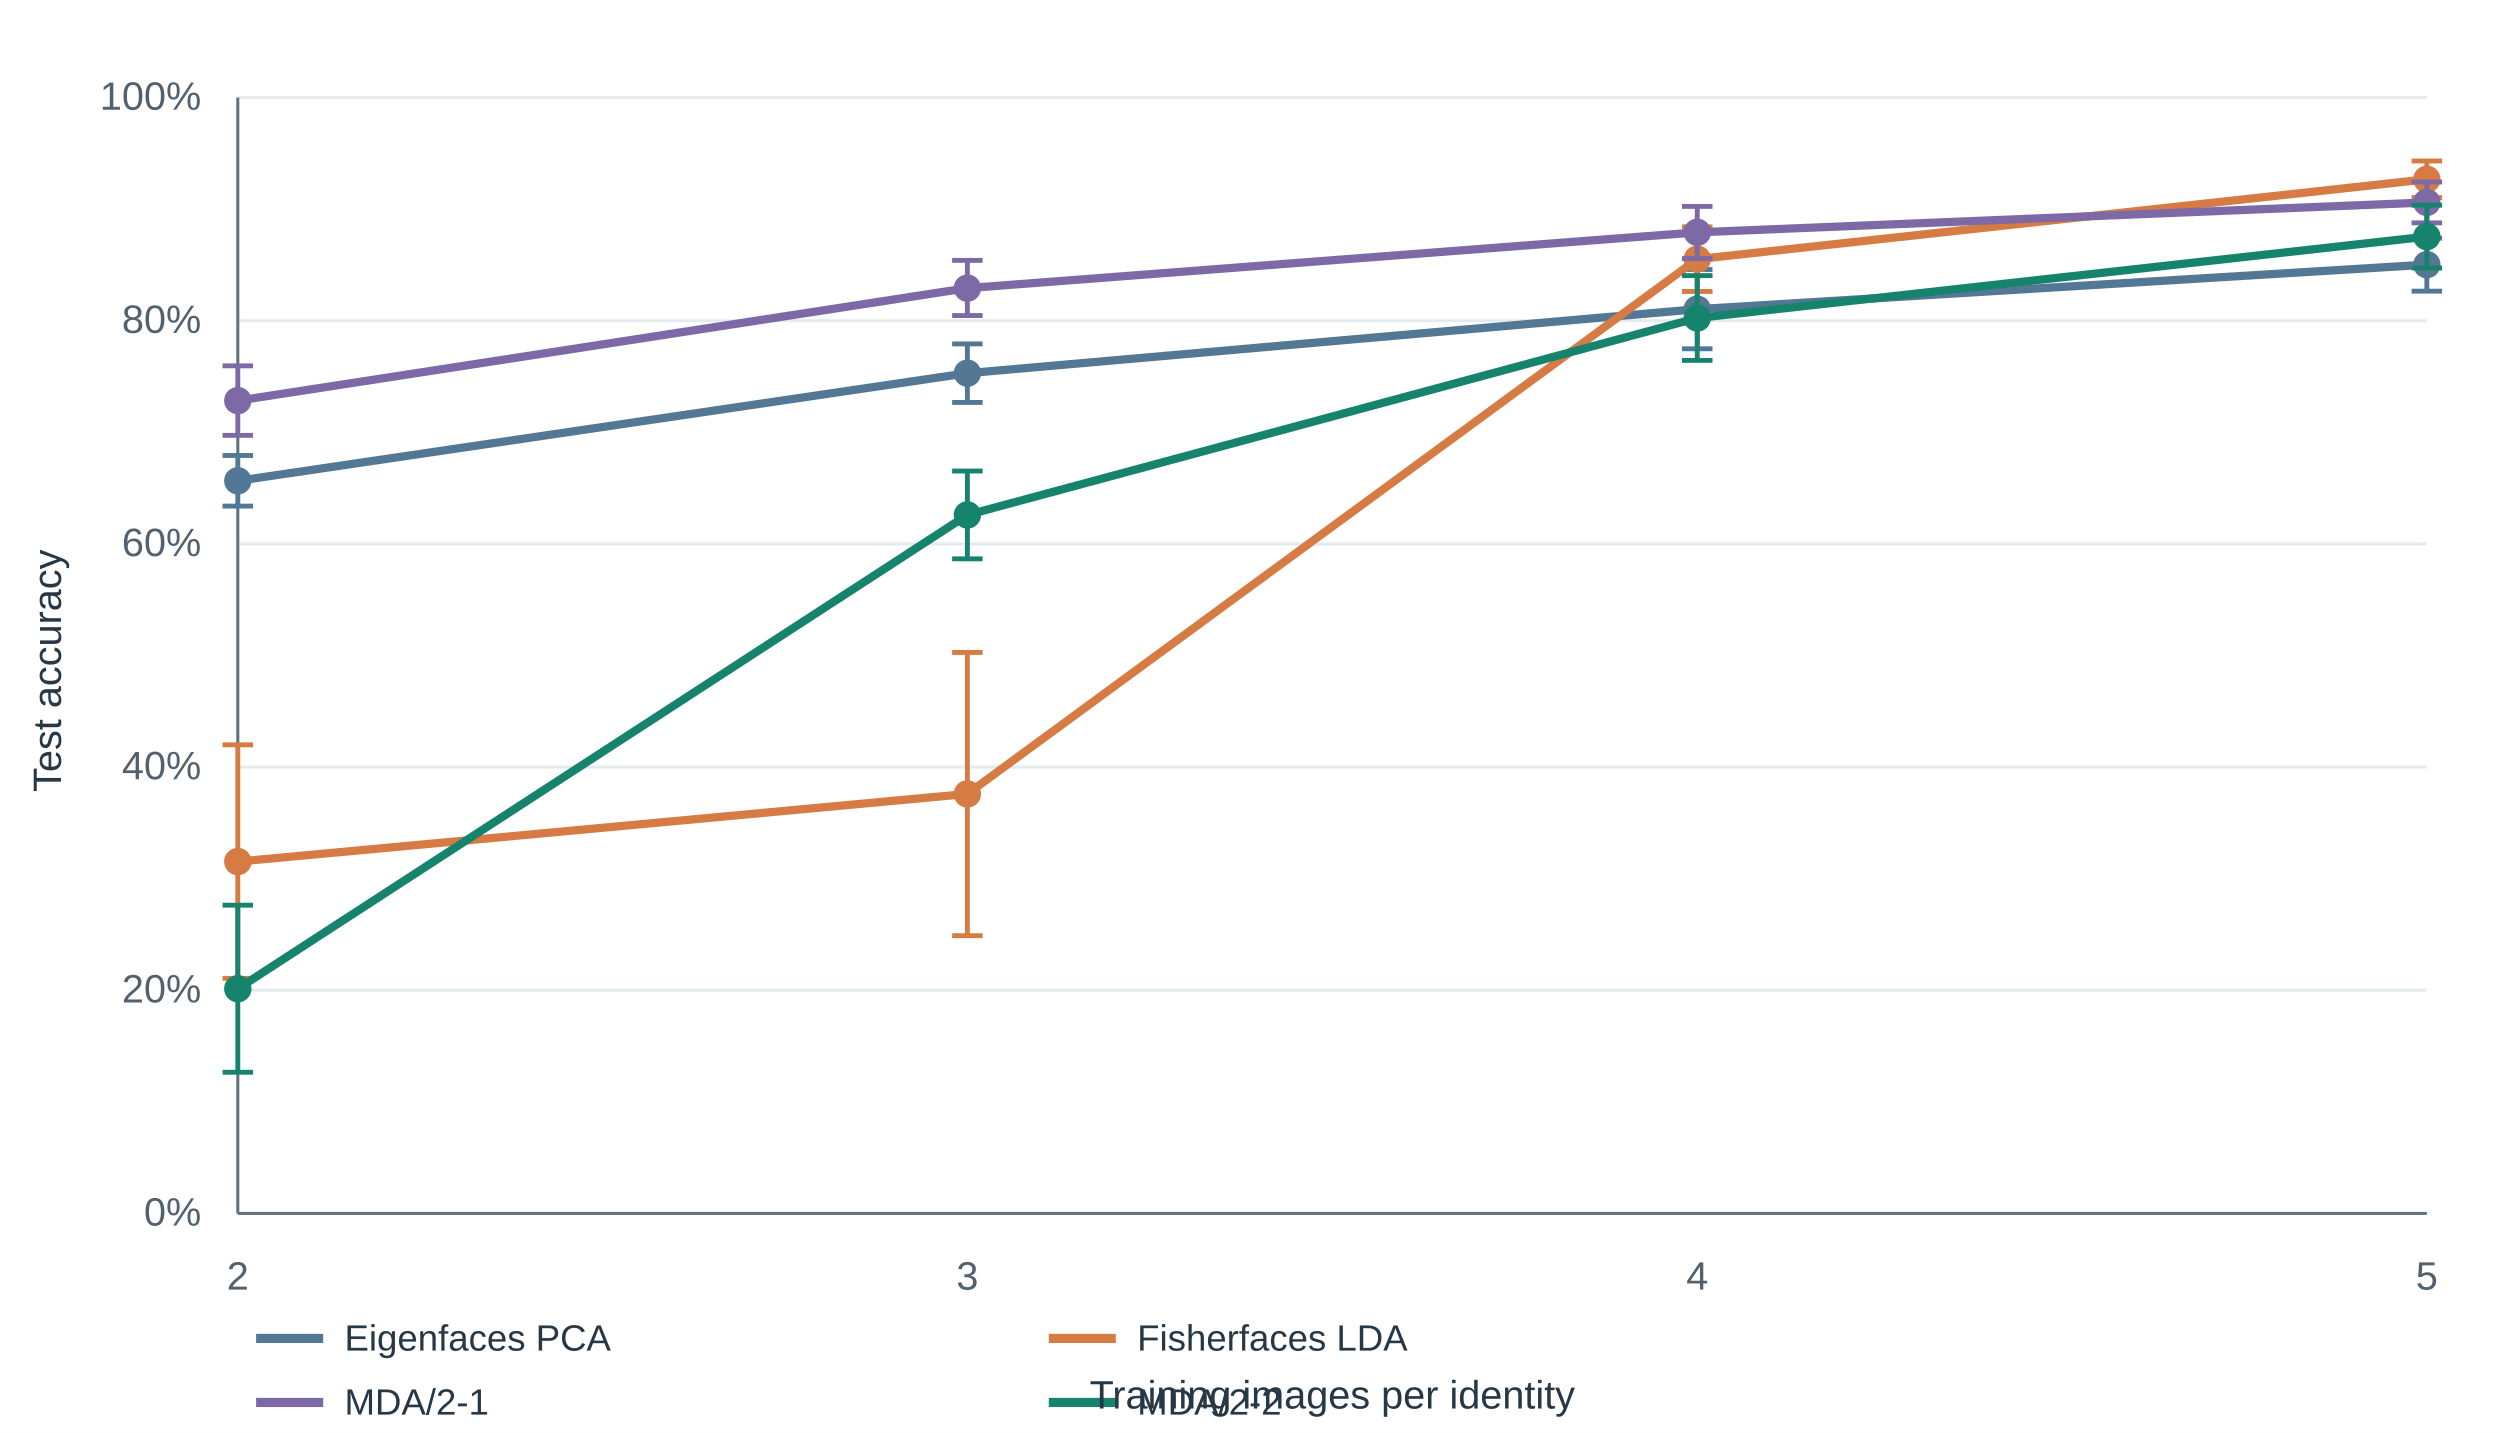
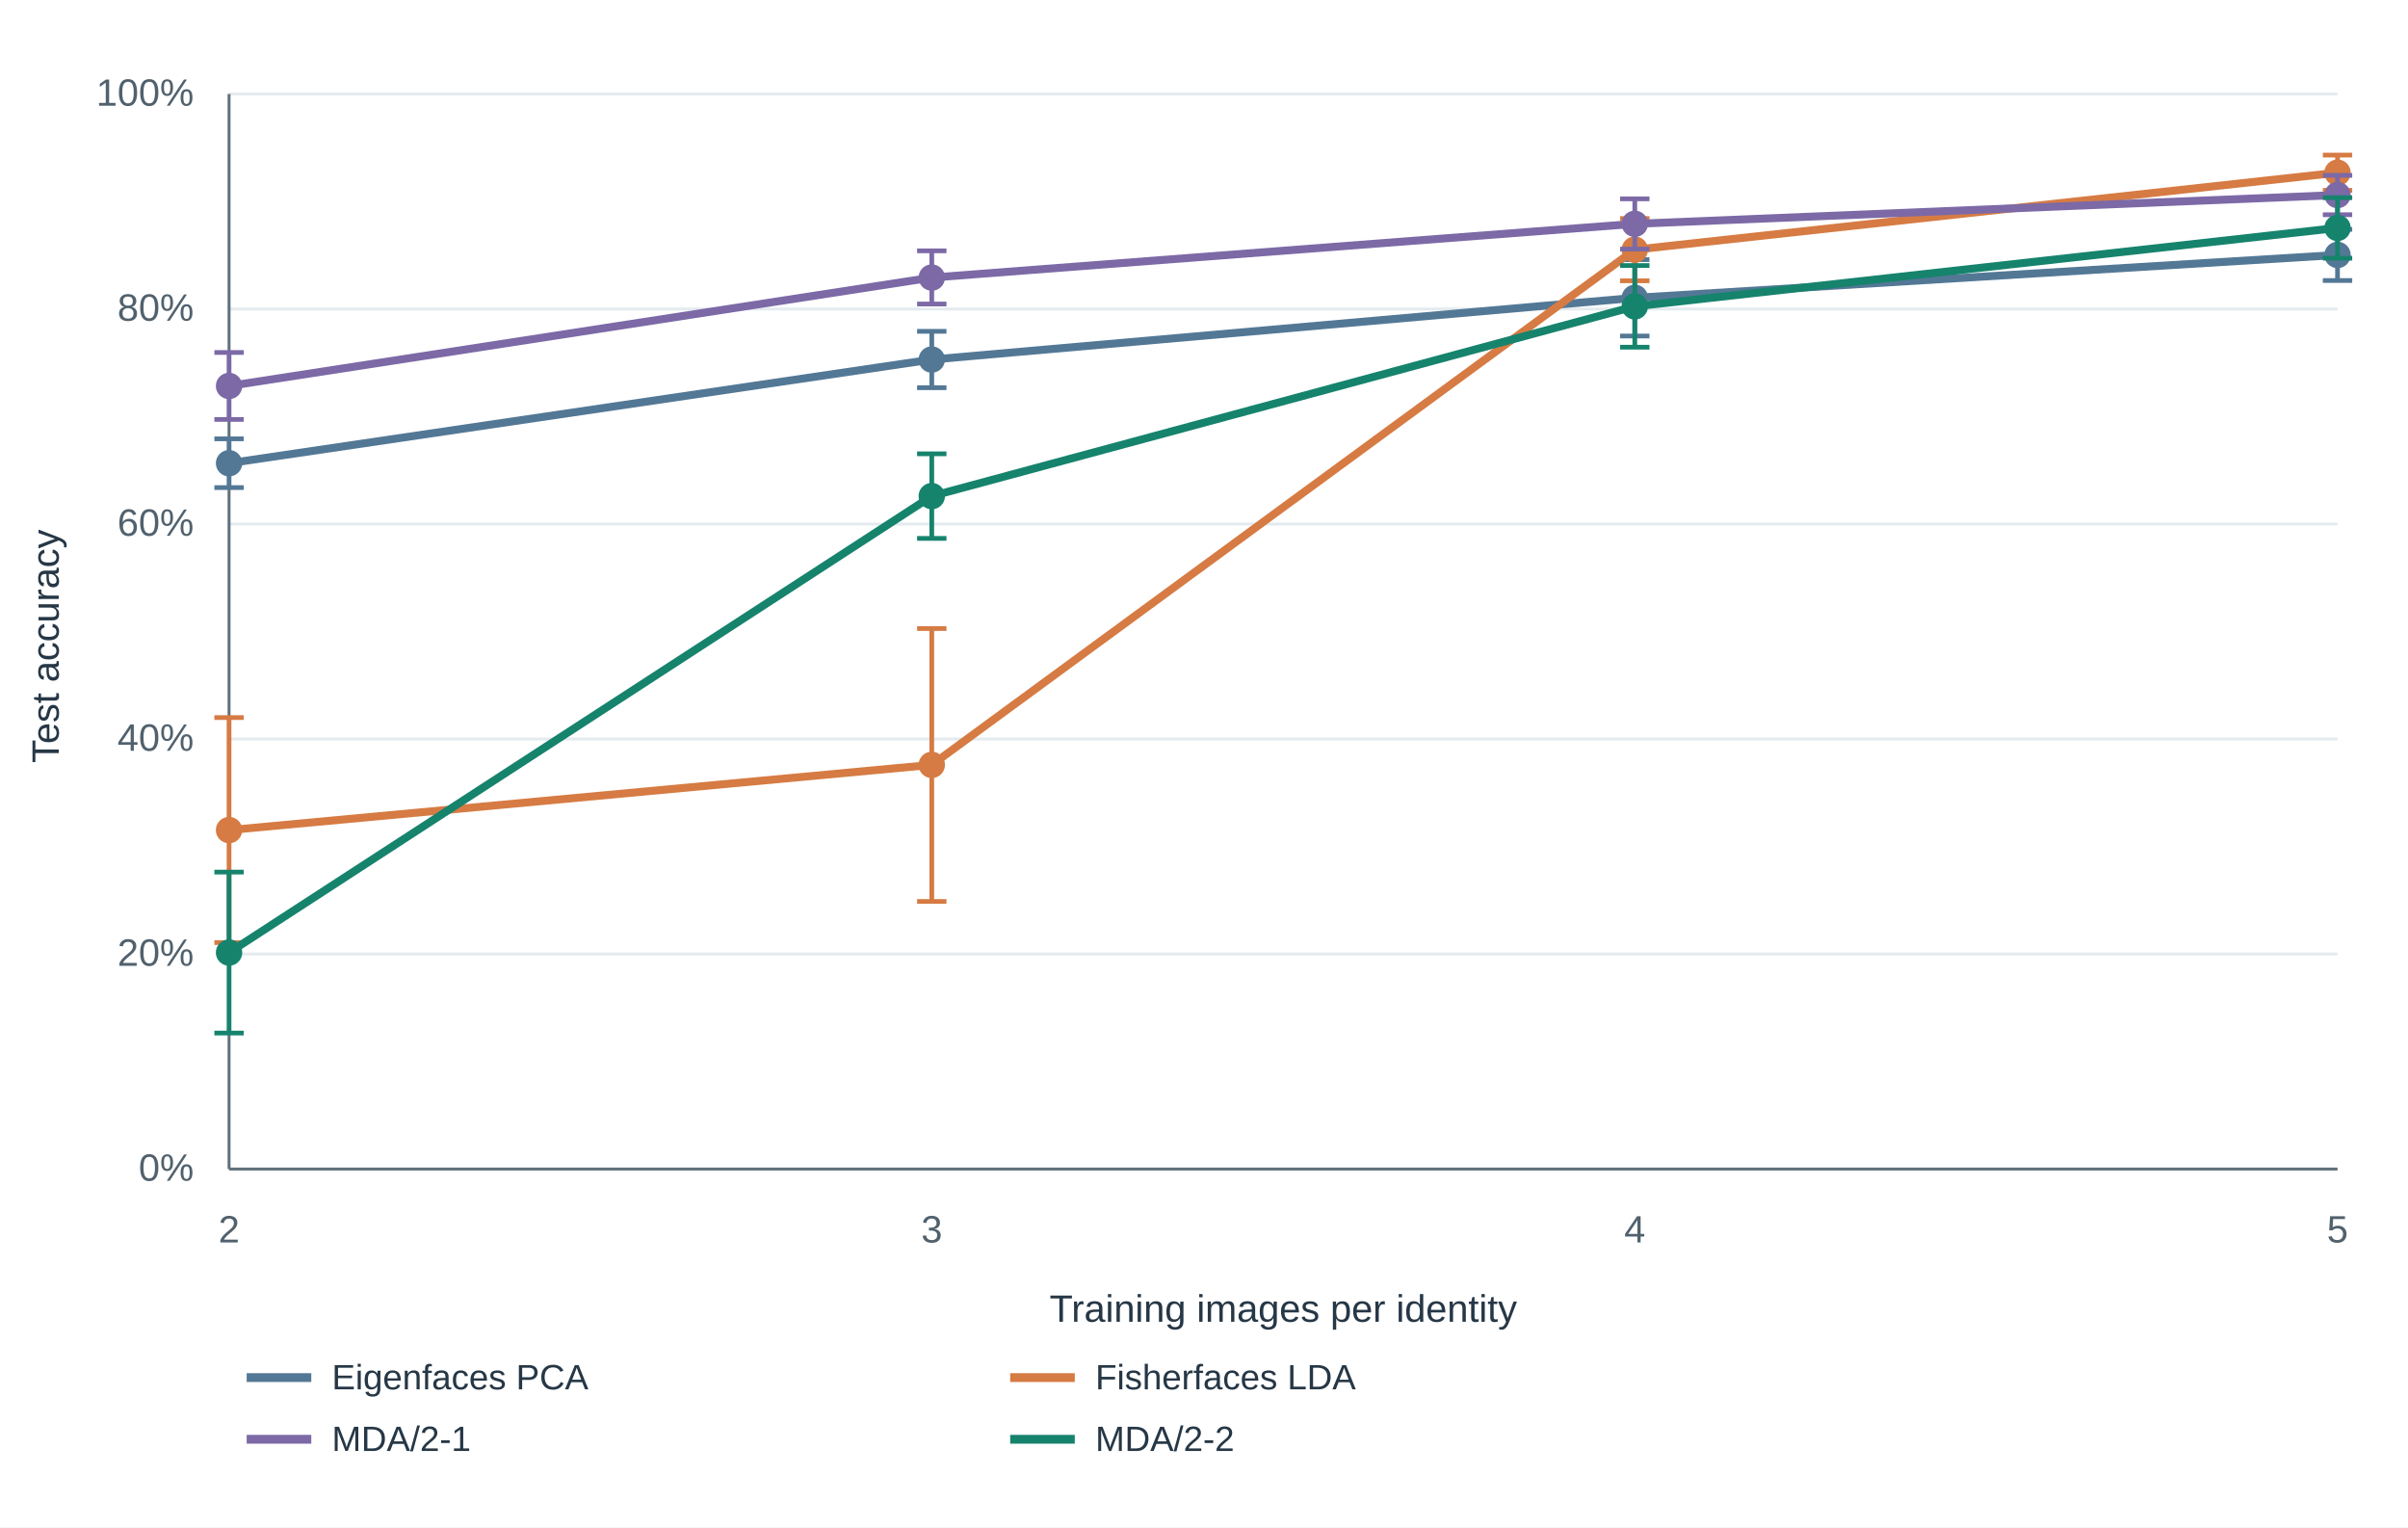
- <svg xmlns="http://www.w3.org/2000/svg" viewBox="0 0 820 470" role="img" aria-labelledby="title desc">
+ <svg xmlns="http://www.w3.org/2000/svg" viewBox="0 0 820 520" role="img" aria-labelledby="title desc">
  <rect width="100%" height="100%" fill="#ffffff" />
  <line x1="78" y1="398.0" x2="796" y2="398.0" stroke="#e4ebef" />
  <text x="66" y="402.0" text-anchor="end" font-family="Arial" font-size="13" fill="#51616d">0%</text>
  <line x1="78" y1="324.8" x2="796" y2="324.8" stroke="#e4ebef" />
  <text x="66" y="328.8" text-anchor="end" font-family="Arial" font-size="13" fill="#51616d">20%</text>
  <line x1="78" y1="251.6" x2="796" y2="251.6" stroke="#e4ebef" />
  <text x="66" y="255.6" text-anchor="end" font-family="Arial" font-size="13" fill="#51616d">40%</text>
  <line x1="78" y1="178.4" x2="796" y2="178.4" stroke="#e4ebef" />
  <text x="66" y="182.4" text-anchor="end" font-family="Arial" font-size="13" fill="#51616d">60%</text>
  <line x1="78" y1="105.2" x2="796" y2="105.2" stroke="#e4ebef" />
  <text x="66" y="109.2" text-anchor="end" font-family="Arial" font-size="13" fill="#51616d">80%</text>
  <line x1="78" y1="32.0" x2="796" y2="32.0" stroke="#e4ebef" />
  <text x="66" y="36.0" text-anchor="end" font-family="Arial" font-size="13" fill="#51616d">100%</text>
  <line x1="78" y1="398" x2="796" y2="398" stroke="#61717d" />
  <line x1="78" y1="32" x2="78" y2="398" stroke="#61717d" />
  <text x="78.0" y="423" text-anchor="middle" font-family="Arial" font-size="13" fill="#51616d">2</text>
  <text x="317.3" y="423" text-anchor="middle" font-family="Arial" font-size="13" fill="#51616d">3</text>
  <text x="556.7" y="423" text-anchor="middle" font-family="Arial" font-size="13" fill="#51616d">4</text>
  <text x="796.0" y="423" text-anchor="middle" font-family="Arial" font-size="13" fill="#51616d">5</text>
  <line x1="78.0" y1="149.4" x2="78.0" y2="166.0" stroke="#537895" stroke-width="1.6" />
  <line x1="73.0" y1="149.4" x2="83.0" y2="149.4" stroke="#537895" stroke-width="1.6" />
  <line x1="73.0" y1="166.0" x2="83.0" y2="166.0" stroke="#537895" stroke-width="1.6" />
  <circle cx="78.0" cy="157.7" r="4.5" fill="#537895" />
  <line x1="317.3" y1="112.8" x2="317.3" y2="132.0" stroke="#537895" stroke-width="1.6" />
  <line x1="312.3" y1="112.8" x2="322.3" y2="112.8" stroke="#537895" stroke-width="1.6" />
  <line x1="312.3" y1="132.0" x2="322.3" y2="132.0" stroke="#537895" stroke-width="1.6" />
  <circle cx="317.3" cy="122.4" r="4.5" fill="#537895" />
  <line x1="556.7" y1="88.4" x2="556.7" y2="114.4" stroke="#537895" stroke-width="1.6" />
  <line x1="551.7" y1="88.4" x2="561.7" y2="88.4" stroke="#537895" stroke-width="1.6" />
  <line x1="551.7" y1="114.4" x2="561.7" y2="114.4" stroke="#537895" stroke-width="1.6" />
  <circle cx="556.7" cy="101.4" r="4.5" fill="#537895" />
  <line x1="796.0" y1="78.1" x2="796.0" y2="95.5" stroke="#537895" stroke-width="1.6" />
  <line x1="791.0" y1="78.1" x2="801.0" y2="78.1" stroke="#537895" stroke-width="1.6" />
  <line x1="791.0" y1="95.5" x2="801.0" y2="95.5" stroke="#537895" stroke-width="1.6" />
  <circle cx="796.0" cy="86.8" r="4.5" fill="#537895" />
  <polyline points="78.0,157.7 317.3,122.4 556.7,101.4 796.0,86.8" fill="none" stroke="#537895" stroke-width="2.7" stroke-linejoin="round" stroke-linecap="round" />
  <line x1="78.0" y1="244.3" x2="78.0" y2="320.9" stroke="#D67B43" stroke-width="1.6" />
  <line x1="73.0" y1="244.3" x2="83.0" y2="244.3" stroke="#D67B43" stroke-width="1.6" />
  <line x1="73.0" y1="320.9" x2="83.0" y2="320.9" stroke="#D67B43" stroke-width="1.6" />
  <circle cx="78.0" cy="282.6" r="4.5" fill="#D67B43" />
  <line x1="317.3" y1="214.0" x2="317.3" y2="306.9" stroke="#D67B43" stroke-width="1.6" />
  <line x1="312.3" y1="214.0" x2="322.3" y2="214.0" stroke="#D67B43" stroke-width="1.6" />
  <line x1="312.3" y1="306.9" x2="322.3" y2="306.9" stroke="#D67B43" stroke-width="1.6" />
  <circle cx="317.3" cy="260.4" r="4.5" fill="#D67B43" />
  <line x1="556.7" y1="74.4" x2="556.7" y2="95.6" stroke="#D67B43" stroke-width="1.6" />
  <line x1="551.7" y1="74.4" x2="561.7" y2="74.4" stroke="#D67B43" stroke-width="1.6" />
  <line x1="551.7" y1="95.6" x2="561.7" y2="95.6" stroke="#D67B43" stroke-width="1.6" />
  <circle cx="556.7" cy="85.0" r="4.5" fill="#D67B43" />
  <line x1="796.0" y1="52.8" x2="796.0" y2="64.8" stroke="#D67B43" stroke-width="1.6" />
  <line x1="791.0" y1="52.8" x2="801.0" y2="52.8" stroke="#D67B43" stroke-width="1.6" />
  <line x1="791.0" y1="64.8" x2="801.0" y2="64.8" stroke="#D67B43" stroke-width="1.6" />
  <circle cx="796.0" cy="58.8" r="4.5" fill="#D67B43" />
  <polyline points="78.0,282.6 317.3,260.4 556.7,85.0 796.0,58.8" fill="none" stroke="#D67B43" stroke-width="2.7" stroke-linejoin="round" stroke-linecap="round" />
  <line x1="78.0" y1="120.0" x2="78.0" y2="142.8" stroke="#7C69A6" stroke-width="1.6" />
  <line x1="73.0" y1="120.0" x2="83.0" y2="120.0" stroke="#7C69A6" stroke-width="1.6" />
  <line x1="73.0" y1="142.8" x2="83.0" y2="142.8" stroke="#7C69A6" stroke-width="1.6" />
  <circle cx="78.0" cy="131.4" r="4.5" fill="#7C69A6" />
  <line x1="317.3" y1="85.4" x2="317.3" y2="103.5" stroke="#7C69A6" stroke-width="1.6" />
  <line x1="312.3" y1="85.4" x2="322.3" y2="85.4" stroke="#7C69A6" stroke-width="1.6" />
  <line x1="312.3" y1="103.5" x2="322.3" y2="103.5" stroke="#7C69A6" stroke-width="1.6" />
  <circle cx="317.3" cy="94.5" r="4.5" fill="#7C69A6" />
  <line x1="556.7" y1="67.7" x2="556.7" y2="84.8" stroke="#7C69A6" stroke-width="1.6" />
  <line x1="551.7" y1="67.7" x2="561.7" y2="67.7" stroke="#7C69A6" stroke-width="1.6" />
  <line x1="551.7" y1="84.8" x2="561.7" y2="84.8" stroke="#7C69A6" stroke-width="1.6" />
  <circle cx="556.7" cy="76.2" r="4.5" fill="#7C69A6" />
  <line x1="796.0" y1="59.7" x2="796.0" y2="73.1" stroke="#7C69A6" stroke-width="1.6" />
  <line x1="791.0" y1="59.7" x2="801.0" y2="59.7" stroke="#7C69A6" stroke-width="1.6" />
  <line x1="791.0" y1="73.1" x2="801.0" y2="73.1" stroke="#7C69A6" stroke-width="1.6" />
  <circle cx="796.0" cy="66.4" r="4.5" fill="#7C69A6" />
  <polyline points="78.0,131.4 317.3,94.5 556.7,76.2 796.0,66.4" fill="none" stroke="#7C69A6" stroke-width="2.7" stroke-linejoin="round" stroke-linecap="round" />
  <line x1="78.0" y1="296.9" x2="78.0" y2="351.7" stroke="#16836D" stroke-width="1.6" />
  <line x1="73.0" y1="296.9" x2="83.0" y2="296.9" stroke="#16836D" stroke-width="1.6" />
  <line x1="73.0" y1="351.7" x2="83.0" y2="351.7" stroke="#16836D" stroke-width="1.6" />
  <circle cx="78.0" cy="324.3" r="4.5" fill="#16836D" />
  <line x1="317.3" y1="154.5" x2="317.3" y2="183.3" stroke="#16836D" stroke-width="1.6" />
  <line x1="312.3" y1="154.5" x2="322.3" y2="154.5" stroke="#16836D" stroke-width="1.6" />
  <line x1="312.3" y1="183.3" x2="322.3" y2="183.3" stroke="#16836D" stroke-width="1.6" />
  <circle cx="317.3" cy="168.9" r="4.5" fill="#16836D" />
  <line x1="556.7" y1="90.4" x2="556.7" y2="118.2" stroke="#16836D" stroke-width="1.6" />
  <line x1="551.7" y1="90.4" x2="561.7" y2="90.4" stroke="#16836D" stroke-width="1.6" />
  <line x1="551.7" y1="118.2" x2="561.7" y2="118.2" stroke="#16836D" stroke-width="1.6" />
  <circle cx="556.7" cy="104.3" r="4.5" fill="#16836D" />
  <line x1="796.0" y1="67.3" x2="796.0" y2="87.9" stroke="#16836D" stroke-width="1.6" />
  <line x1="791.0" y1="67.3" x2="801.0" y2="67.3" stroke="#16836D" stroke-width="1.6" />
  <line x1="791.0" y1="87.9" x2="801.0" y2="87.9" stroke="#16836D" stroke-width="1.6" />
  <circle cx="796.0" cy="77.6" r="4.5" fill="#16836D" />
  <polyline points="78.0,324.3 317.3,168.9 556.7,104.3 796.0,77.6" fill="none" stroke="#16836D" stroke-width="2.7" stroke-linejoin="round" stroke-linecap="round" />
-   <line x1="84" y1="439" x2="106" y2="439" stroke="#537895" stroke-width="3" />
-   <text x="113" y="443" font-family="Arial" font-size="12" fill="#263746">Eigenfaces PCA</text>
-   <line x1="344" y1="439" x2="366" y2="439" stroke="#D67B43" stroke-width="3" />
-   <text x="373" y="443" font-family="Arial" font-size="12" fill="#263746">Fisherfaces LDA</text>
-   <line x1="84" y1="460" x2="106" y2="460" stroke="#7C69A6" stroke-width="3" />
-   <text x="113" y="464" font-family="Arial" font-size="12" fill="#263746">MDA/2-1</text>
-   <line x1="344" y1="460" x2="366" y2="460" stroke="#16836D" stroke-width="3" />
-   <text x="373" y="464" font-family="Arial" font-size="12" fill="#263746">MDA/2-2</text>
-   <text x="437.0" y="462" text-anchor="middle" font-family="Arial" font-size="13" fill="#263746">Training images per identity</text>
+   <line x1="84" y1="469" x2="106" y2="469" stroke="#537895" stroke-width="3" />
+   <text x="113" y="473" font-family="Arial" font-size="12" fill="#263746">Eigenfaces PCA</text>
+   <line x1="344" y1="469" x2="366" y2="469" stroke="#D67B43" stroke-width="3" />
+   <text x="373" y="473" font-family="Arial" font-size="12" fill="#263746">Fisherfaces LDA</text>
+   <line x1="84" y1="490" x2="106" y2="490" stroke="#7C69A6" stroke-width="3" />
+   <text x="113" y="494" font-family="Arial" font-size="12" fill="#263746">MDA/2-1</text>
+   <line x1="344" y1="490" x2="366" y2="490" stroke="#16836D" stroke-width="3" />
+   <text x="373" y="494" font-family="Arial" font-size="12" fill="#263746">MDA/2-2</text>
+   <text x="437.0" y="450" text-anchor="middle" font-family="Arial" font-size="13" fill="#263746">Training images per identity</text>
  <text transform="translate(20 220) rotate(-90)" text-anchor="middle" font-family="Arial" font-size="13" fill="#263746">Test accuracy</text>
</svg>
